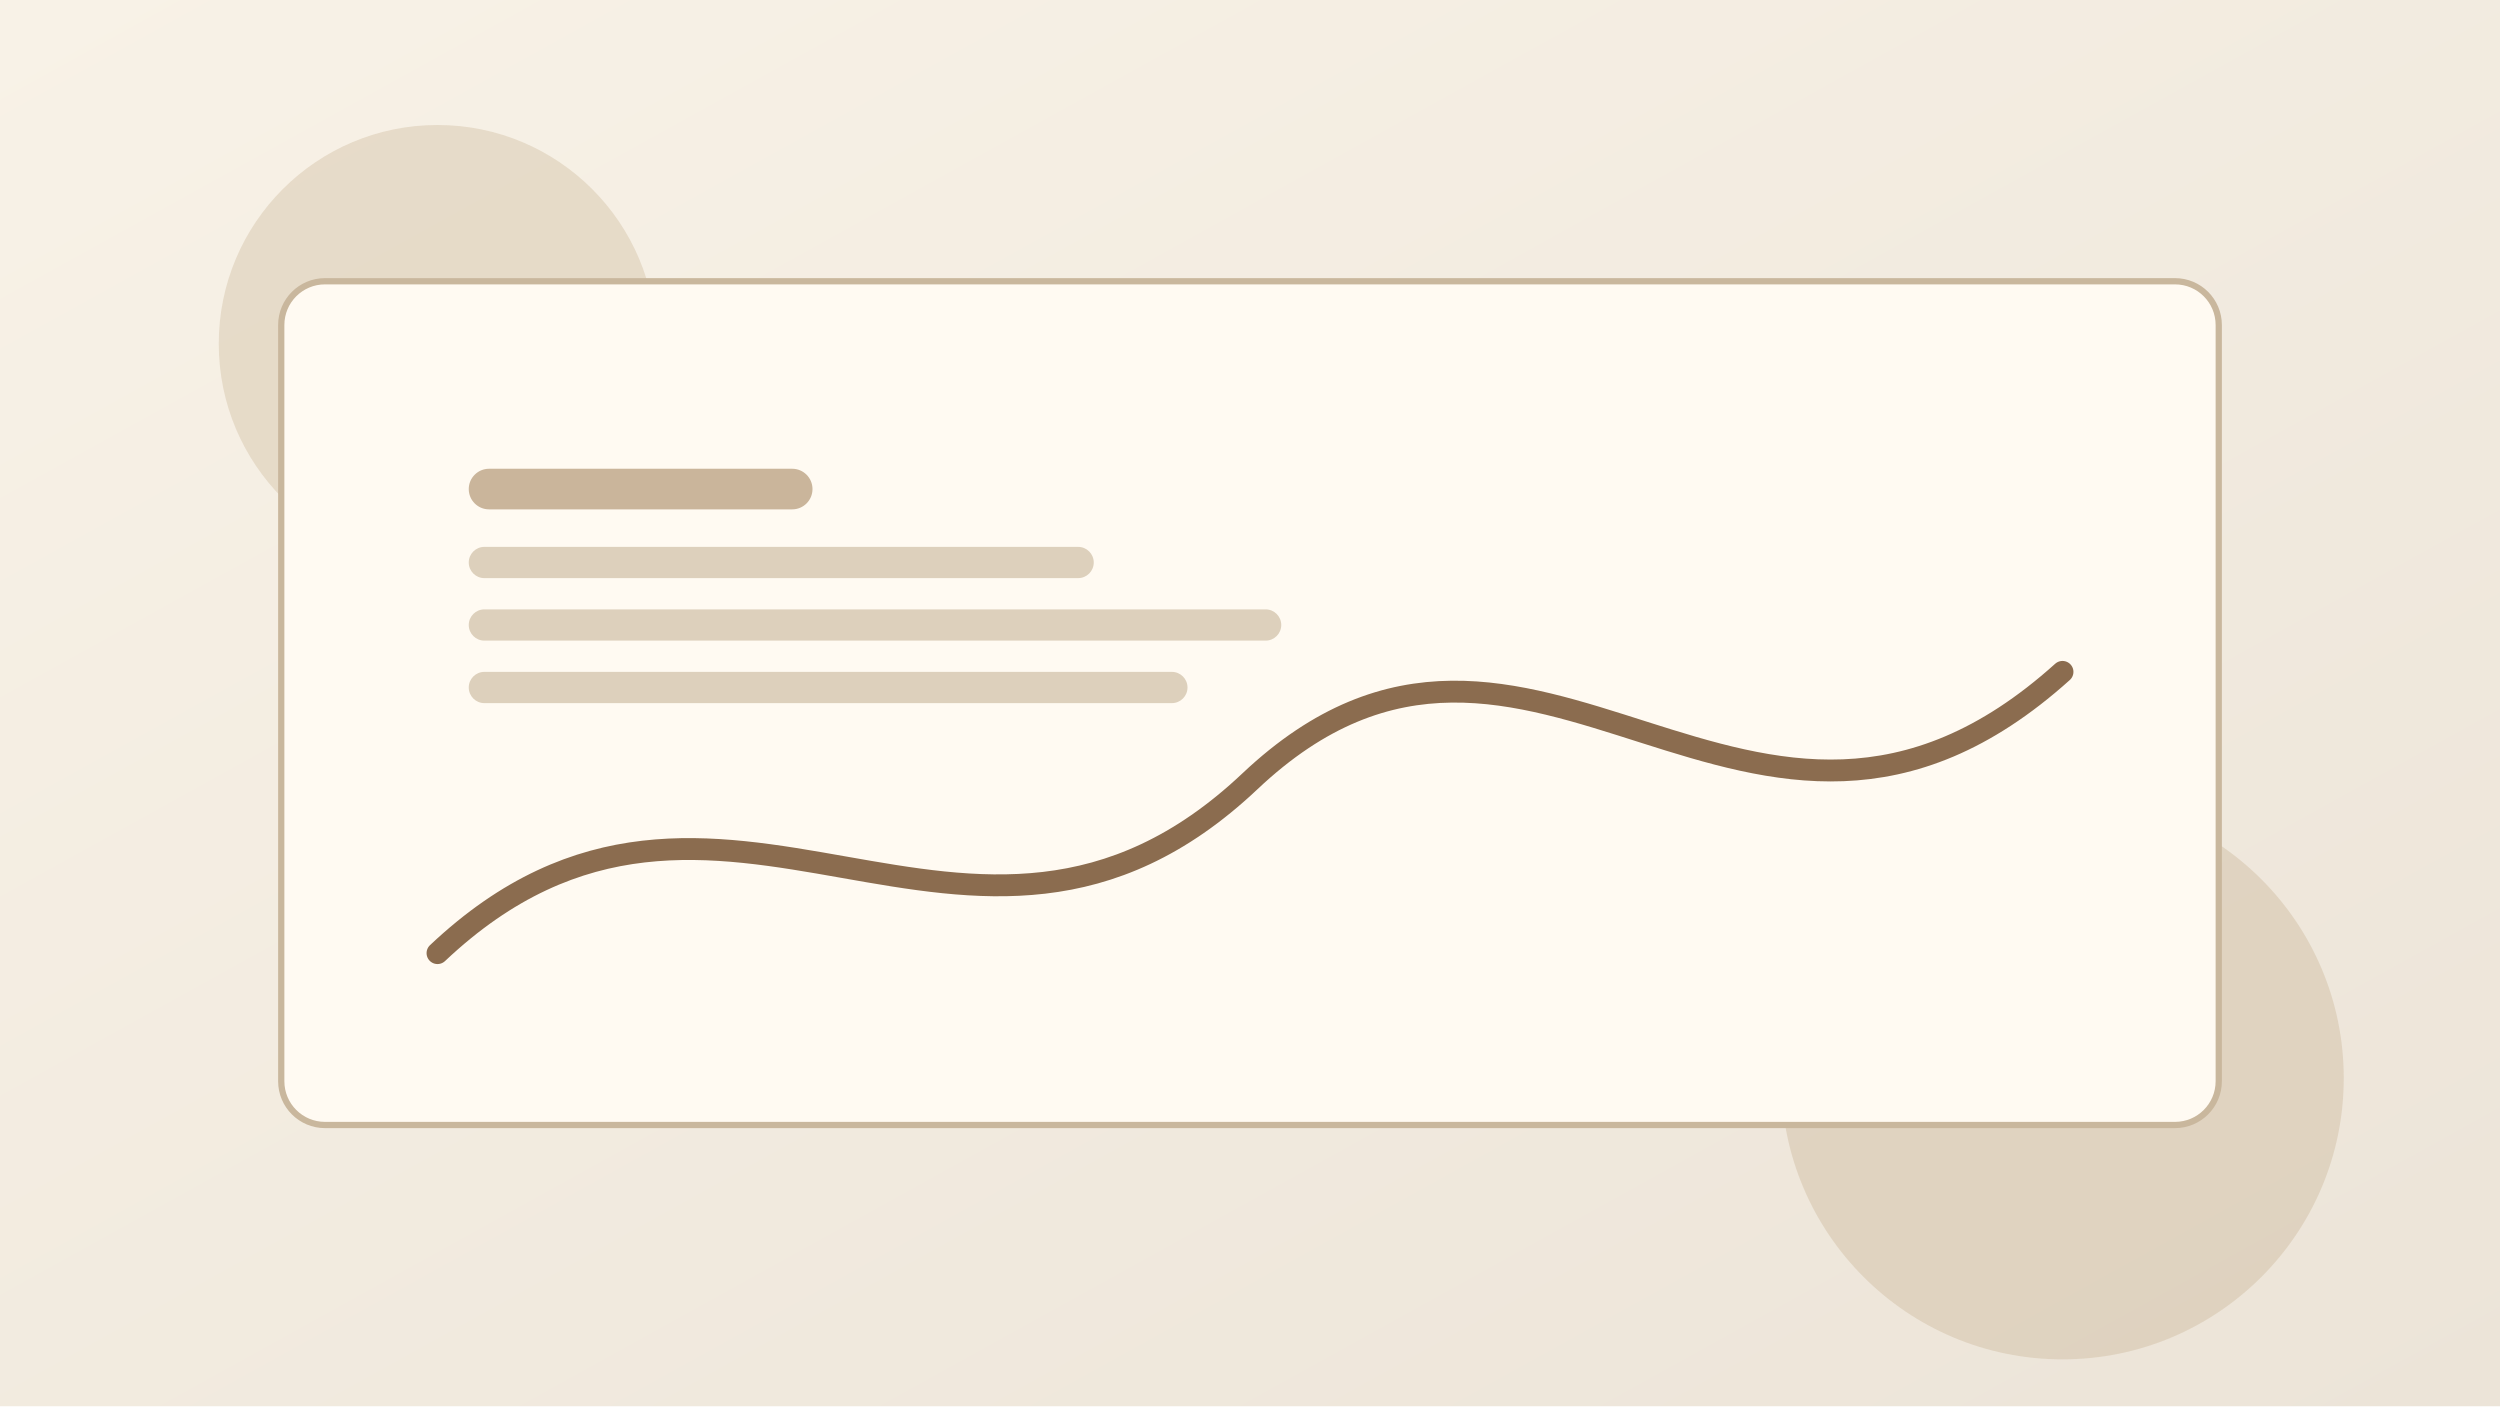
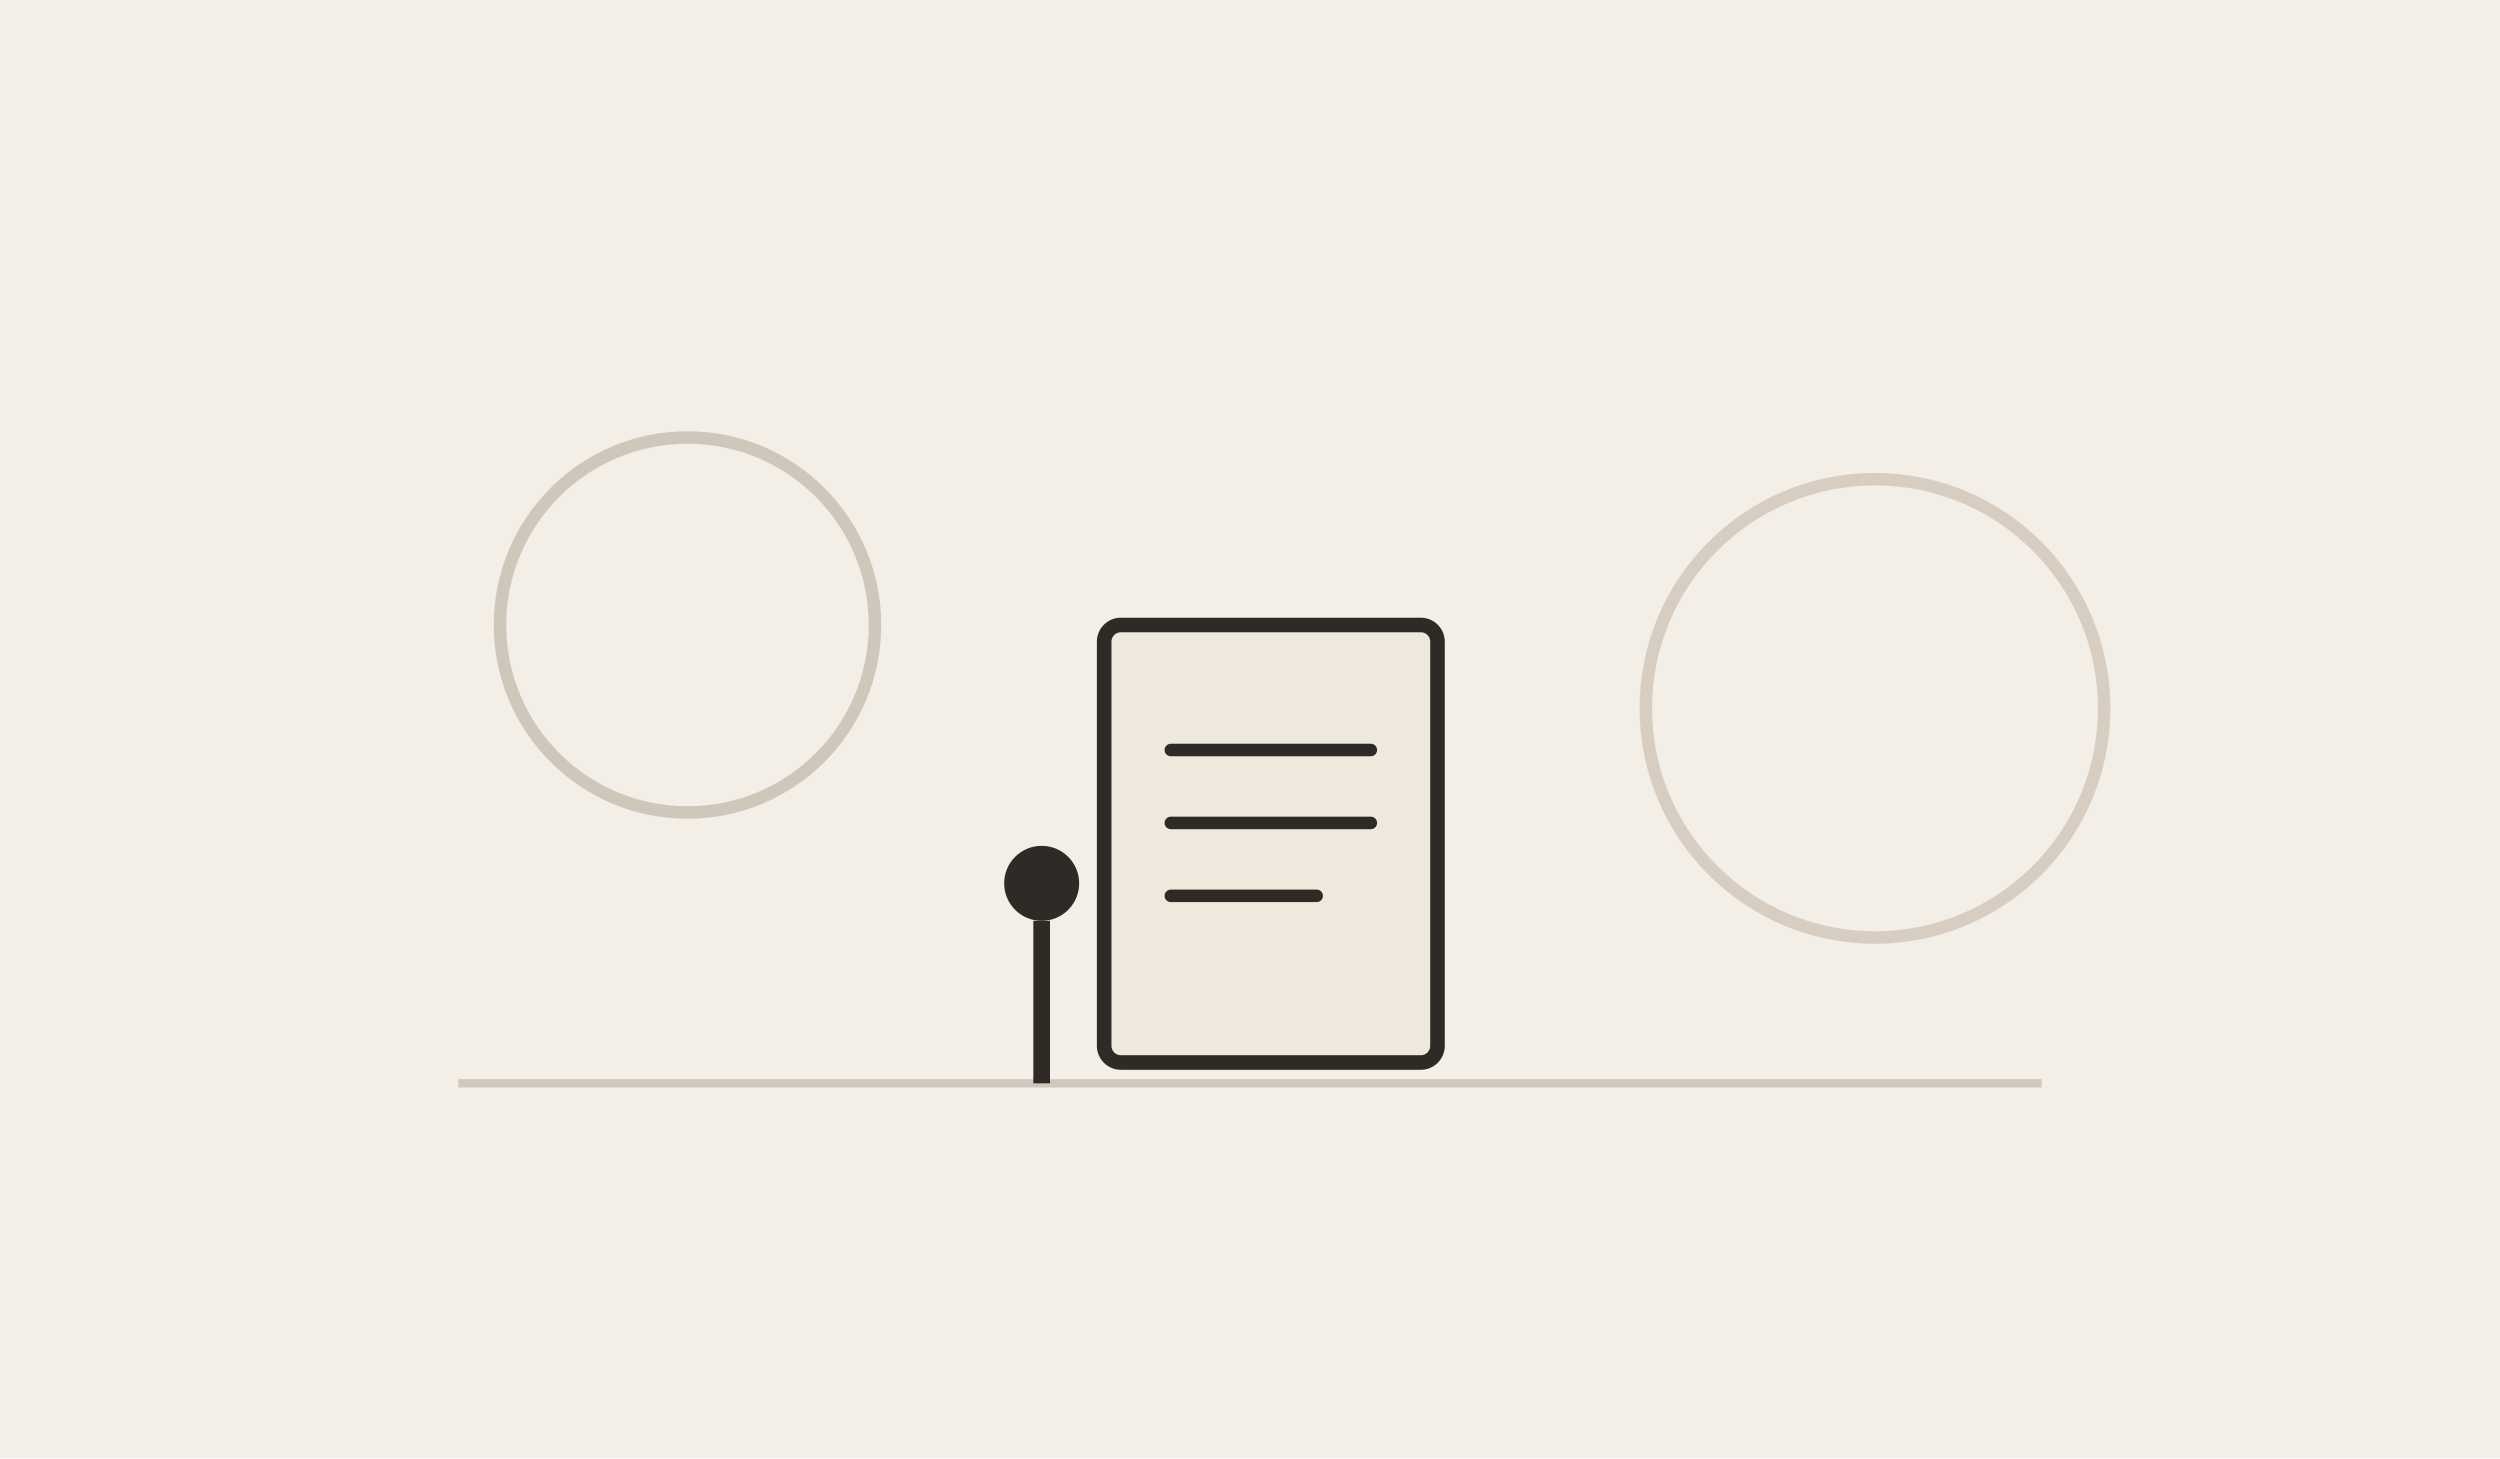
- <svg xmlns="http://www.w3.org/2000/svg" width="1600" height="900" viewBox="0 0 1600 900" role="img" aria-labelledby="t d">
-   <defs>
-     <linearGradient id="bg" x1="0" x2="1" y1="0" y2="1">
-       <stop offset="0%" stop-color="#f8f2e7" />
-       <stop offset="100%" stop-color="#ece4d8" />
-     </linearGradient>
-   </defs>
-   <rect width="1600" height="900" fill="url(#bg)" />
-   <circle cx="280" cy="220" r="140" fill="#dccdb6" opacity="0.6" />
-   <circle cx="1320" cy="690" r="180" fill="#d2c0a6" opacity="0.5" />
-   <rect x="180" y="180" width="1240" height="540" rx="28" fill="#fffaf2" stroke="#c9b79d" stroke-width="4" />
-   <path d="M280 610 C460 440 620 670 800 500 C980 330 1120 610 1320 430" fill="none" stroke="#8b6c4f" stroke-width="14" stroke-linecap="round" />
-   <rect x="300" y="300" width="220" height="26" rx="13" fill="#cab59b" />
-   <rect x="300" y="350" width="400" height="20" rx="10" fill="#ddd0bc" />
-   <rect x="300" y="390" width="520" height="20" rx="10" fill="#ddd0bc" />
-   <rect x="300" y="430" width="460" height="20" rx="10" fill="#ddd0bc" />
+ <svg xmlns="http://www.w3.org/2000/svg" viewBox="0 0 1200 700" fill="none">
+   <rect width="1200" height="700" fill="#F3EEE6" />
+   <path d="M220 520L980 520" stroke="#D0C8BC" stroke-width="4" />
+   <circle cx="330" cy="300" r="90" stroke="#CFC7BA" stroke-width="6" />
+   <circle cx="900" cy="340" r="110" stroke="#D7CEC1" stroke-width="6" />
+   <rect x="530" y="300" width="160" height="210" rx="8" fill="#EFE8DC" stroke="#2E2A25" stroke-width="7" />
+   <path d="M562 360h96M562 395h96M562 430h70" stroke="#2E2A25" stroke-width="6" stroke-linecap="round" />
+   <path d="M500 520v-78" stroke="#2E2A25" stroke-width="8" />
+   <circle cx="500" cy="424" r="18" fill="#2E2A25" />
</svg>
